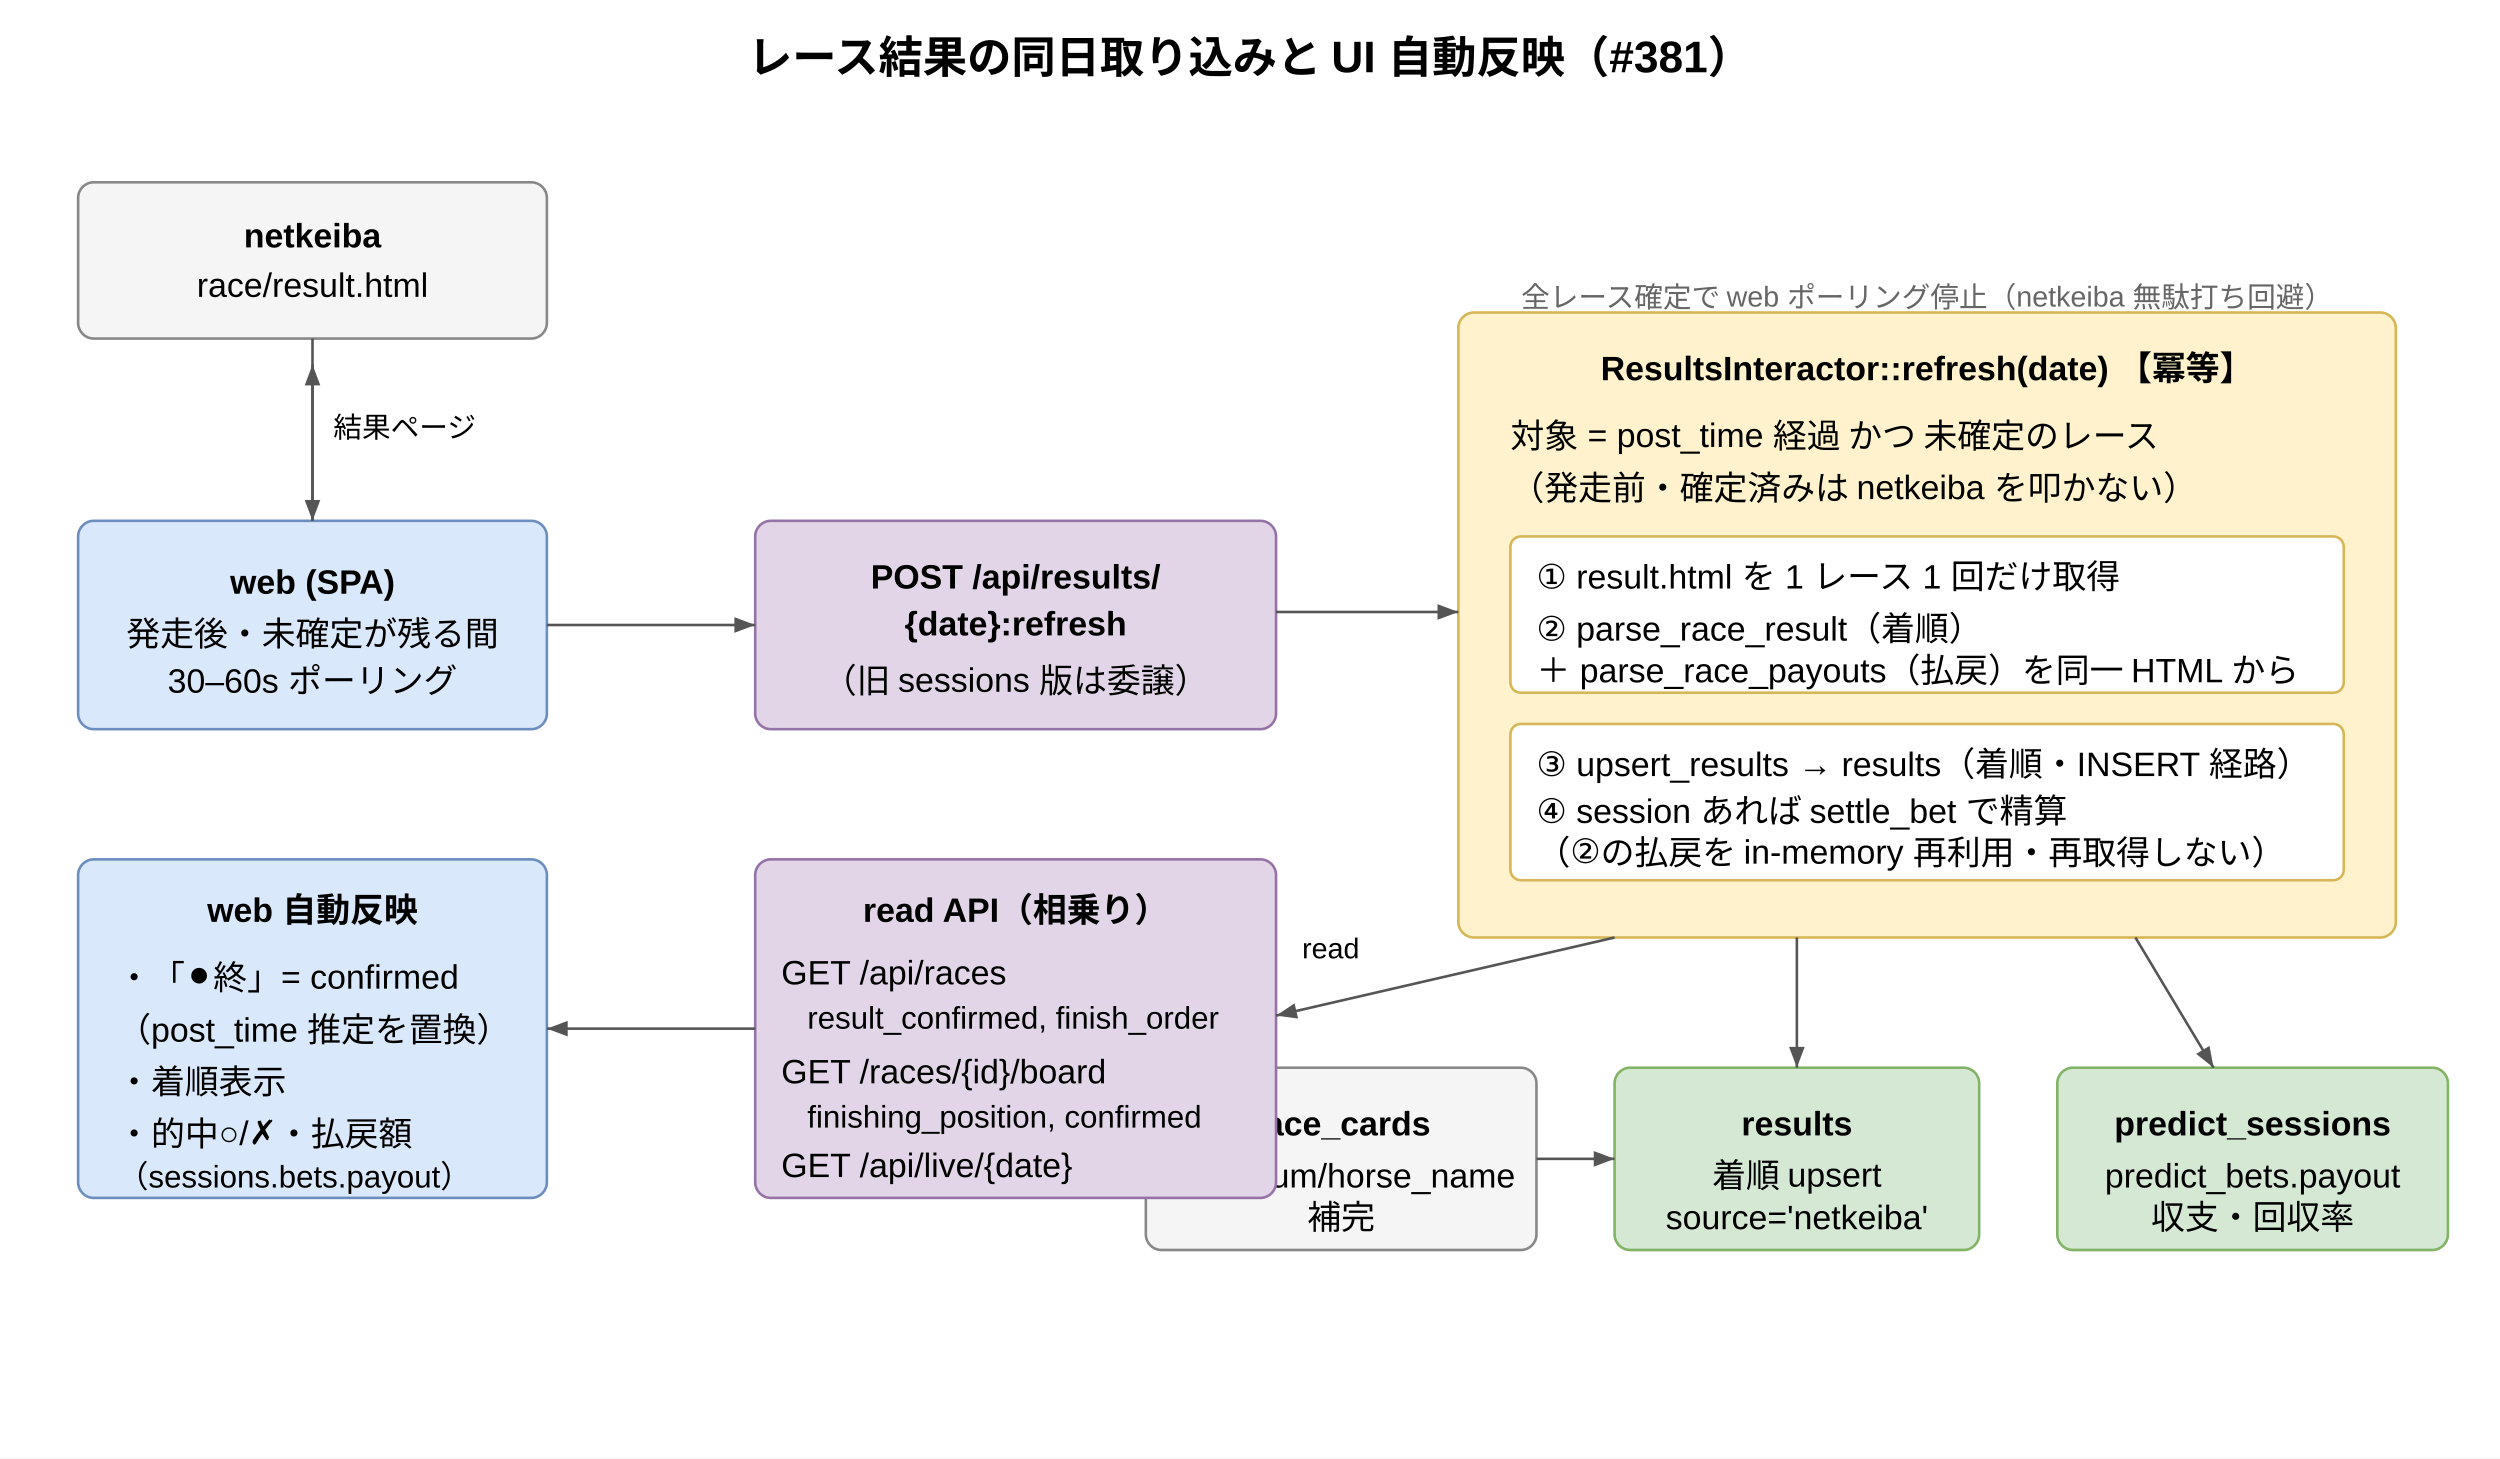
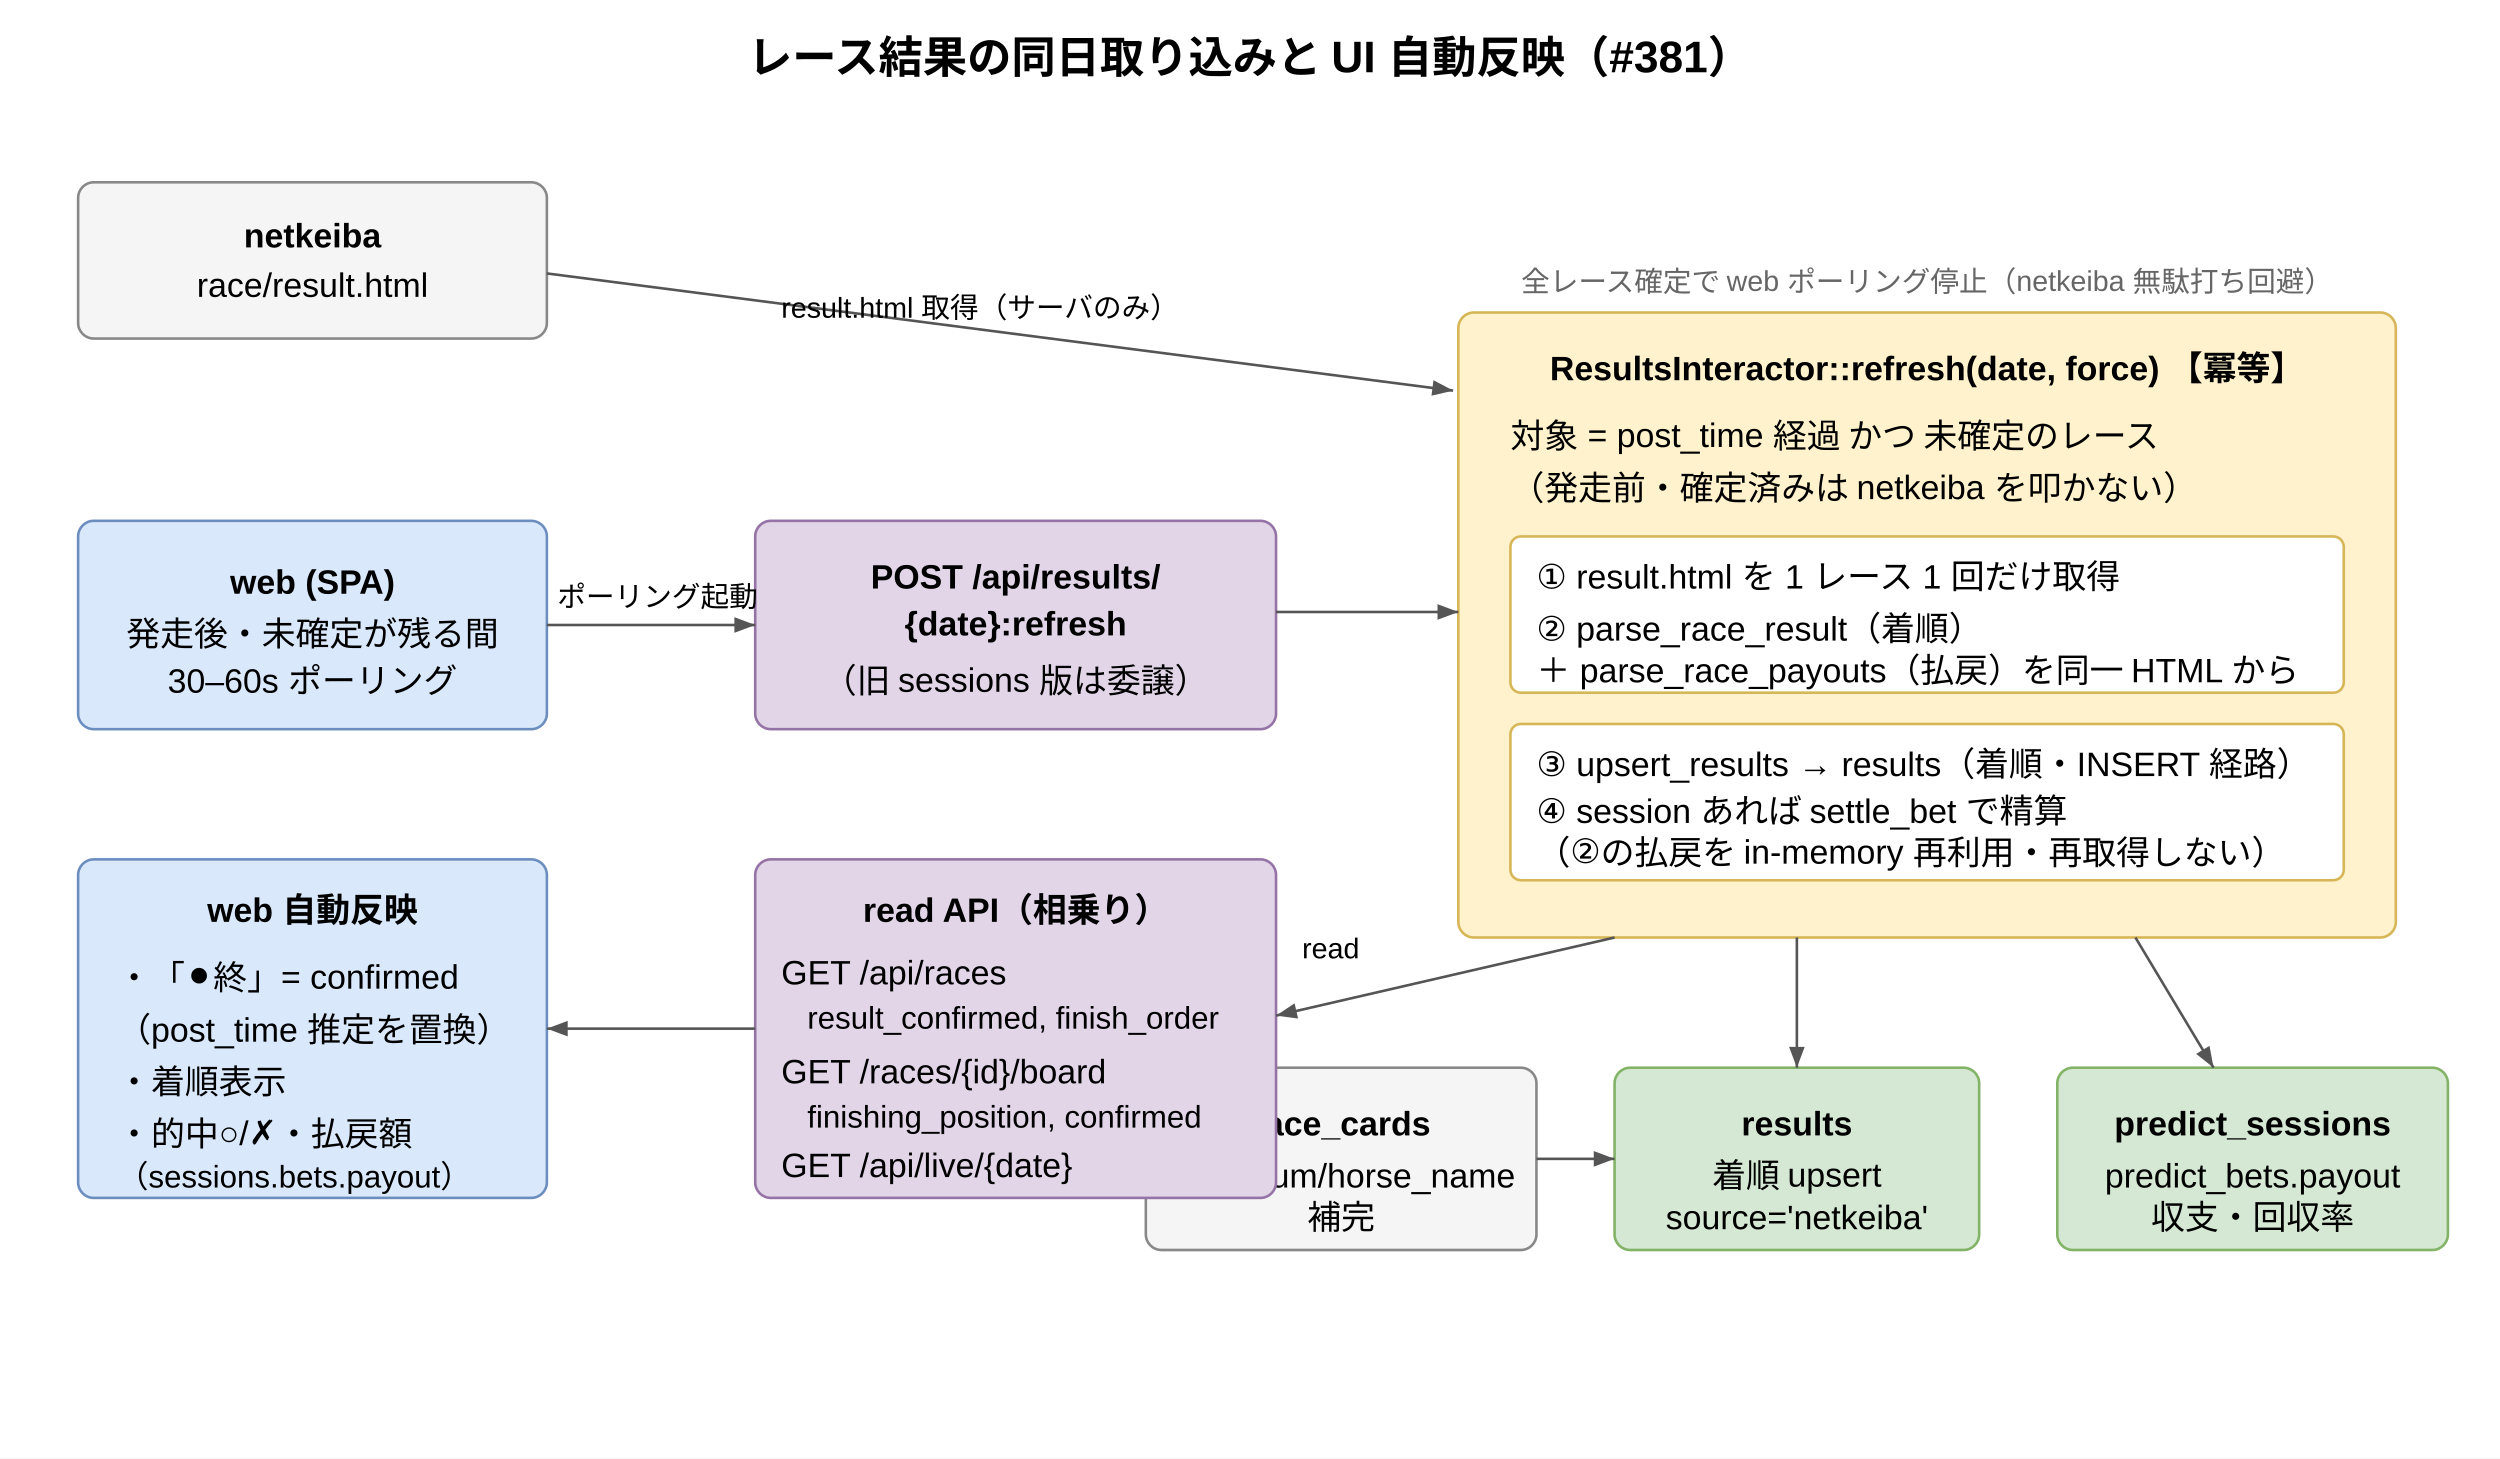
<svg xmlns="http://www.w3.org/2000/svg" width="960" height="560" viewBox="0 0 960 560" font-family="'Helvetica Neue',Arial,sans-serif" font-size="13">
  <defs>
    <marker id="arrow" markerWidth="10" markerHeight="10" refX="8" refY="3" orient="auto" markerUnits="strokeWidth">
      <path d="M0,0 L8,3 L0,6 z" fill="#555" />
    </marker>
  </defs>
  <rect x="0" y="0" width="960" height="560" fill="#ffffff" />
  <text x="480" y="28" text-anchor="middle" font-size="17" font-weight="bold">レース結果の同日取り込みと UI 自動反映（#381）</text>
  <rect x="30" y="70" width="180" height="60" rx="6" fill="#f5f5f5" stroke="#888" />
  <text x="120" y="95" text-anchor="middle" font-weight="bold">netkeiba</text>
  <text x="120" y="114" text-anchor="middle">race/result.html</text>
  <rect x="30" y="200" width="180" height="80" rx="6" fill="#dae8fc" stroke="#6c8ebf" />
  <text x="120" y="228" text-anchor="middle" font-weight="bold">web (SPA)</text>
  <text x="120" y="248" text-anchor="middle">発走後・未確定が残る間</text>
  <text x="120" y="266" text-anchor="middle">30–60s ポーリング</text>
  <rect x="290" y="200" width="200" height="80" rx="6" fill="#e1d5e7" stroke="#9673a6" />
  <text x="390" y="226" text-anchor="middle" font-weight="bold">POST /api/results/</text>
  <text x="390" y="244" text-anchor="middle" font-weight="bold">{date}:refresh</text>
  <text x="390" y="266" text-anchor="middle">（旧 sessions 版は委譲）</text>
  <rect x="560" y="120" width="360" height="240" rx="6" fill="#fff2cc" stroke="#d6b656" />
-   <text x="740" y="146" text-anchor="middle" font-weight="bold">ResultsInteractor::refresh(date)  【冪等】</text>
+   <text x="740" y="146" text-anchor="middle" font-weight="bold">ResultsInteractor::refresh(date, force)  【冪等】</text>
  <text x="580" y="172">対象 = post_time 経過 かつ 未確定のレース</text>
  <text x="580" y="192">（発走前・確定済みは netkeiba を叩かない）</text>
  <rect x="580" y="206" width="320" height="60" rx="4" fill="#ffffff" stroke="#d6b656" />
  <text x="590" y="226">① result.html を 1 レース 1 回だけ取得</text>
  <text x="590" y="246">② parse_race_result（着順）</text>
  <text x="590" y="262">   ＋ parse_race_payouts（払戻）を同一 HTML から</text>
  <rect x="580" y="278" width="320" height="60" rx="4" fill="#ffffff" stroke="#d6b656" />
  <text x="590" y="298">③ upsert_results → results（着順・INSERT 経路）</text>
  <text x="590" y="316">④ session あれば settle_bet で精算</text>
  <text x="590" y="332">   （②の払戻を in-memory 再利用・再取得しない）</text>
  <rect x="620" y="410" width="140" height="70" rx="6" fill="#d5e8d4" stroke="#82b366" />
  <text x="690" y="436" text-anchor="middle" font-weight="bold">results</text>
  <text x="690" y="456" text-anchor="middle">着順 upsert</text>
  <text x="690" y="472" text-anchor="middle">source='netkeiba'</text>
  <rect x="790" y="410" width="150" height="70" rx="6" fill="#d5e8d4" stroke="#82b366" />
  <text x="865" y="436" text-anchor="middle" font-weight="bold">predict_sessions</text>
  <text x="865" y="456" text-anchor="middle">predict_bets.payout</text>
  <text x="865" y="472" text-anchor="middle">収支・回収率</text>
  <rect x="440" y="410" width="150" height="70" rx="6" fill="#f5f5f5" stroke="#888" />
  <text x="515" y="436" text-anchor="middle" font-weight="bold">race_cards</text>
  <text x="515" y="456" text-anchor="middle">gate_num/horse_name</text>
  <text x="515" y="472" text-anchor="middle">補完</text>
  <rect x="290" y="330" width="200" height="130" rx="6" fill="#e1d5e7" stroke="#9673a6" />
  <text x="390" y="354" text-anchor="middle" font-weight="bold">read API（相乗り）</text>
  <text x="300" y="378">GET /api/races</text>
  <text x="310" y="395" font-size="12">result_confirmed, finish_order</text>
  <text x="300" y="416">GET /races/{id}/board</text>
  <text x="310" y="433" font-size="12">finishing_position, confirmed</text>
  <text x="300" y="452">GET /api/live/{date}</text>
  <rect x="30" y="330" width="180" height="130" rx="6" fill="#dae8fc" stroke="#6c8ebf" />
  <text x="120" y="354" text-anchor="middle" font-weight="bold">web 自動反映</text>
  <text x="45" y="380">・「⚫終」= confirmed</text>
  <text x="45" y="400">　（post_time 推定を置換）</text>
  <text x="45" y="420">・着順表示</text>
  <text x="45" y="440">・的中○/✗・払戻額</text>
  <text x="45" y="456" font-size="12">　（sessions.bets.payout）</text>
-   <line x1="120" y1="130" x2="120" y2="200" stroke="#555" marker-end="url(#arrow)" />
-   <text x="128" y="168" font-size="11">結果ページ</text>
+   <line x1="210" y1="105" x2="558" y2="150" stroke="#555" marker-end="url(#arrow)" />
+   <text x="300" y="122" font-size="11">result.html 取得（サーバのみ）</text>
  <line x1="210" y1="240" x2="290" y2="240" stroke="#555" marker-end="url(#arrow)" />
+   <text x="214" y="233" font-size="11">ポーリング起動</text>
  <line x1="490" y1="235" x2="560" y2="235" stroke="#555" marker-end="url(#arrow)" />
-   <line x1="120" y1="200" x2="120" y2="140" stroke="#555" marker-end="url(#arrow)" />
  <line x1="690" y1="360" x2="690" y2="410" stroke="#555" marker-end="url(#arrow)" />
  <line x1="820" y1="360" x2="850" y2="410" stroke="#555" marker-end="url(#arrow)" />
  <line x1="590" y1="445" x2="620" y2="445" stroke="#555" marker-end="url(#arrow)" />
  <line x1="620" y1="360" x2="490" y2="390" stroke="#555" marker-end="url(#arrow)" />
  <text x="500" y="368" font-size="11">read</text>
  <line x1="290" y1="395" x2="210" y2="395" stroke="#555" marker-end="url(#arrow)" />
-   <text x="740" y="118" text-anchor="middle" font-size="11" fill="#666">全レース確定で web ポーリング停止（netkeiba 無駄打ち回避）</text>
+   <text x="740" y="112" text-anchor="middle" font-size="11" fill="#666">全レース確定で web ポーリング停止（netkeiba 無駄打ち回避）</text>
</svg>
